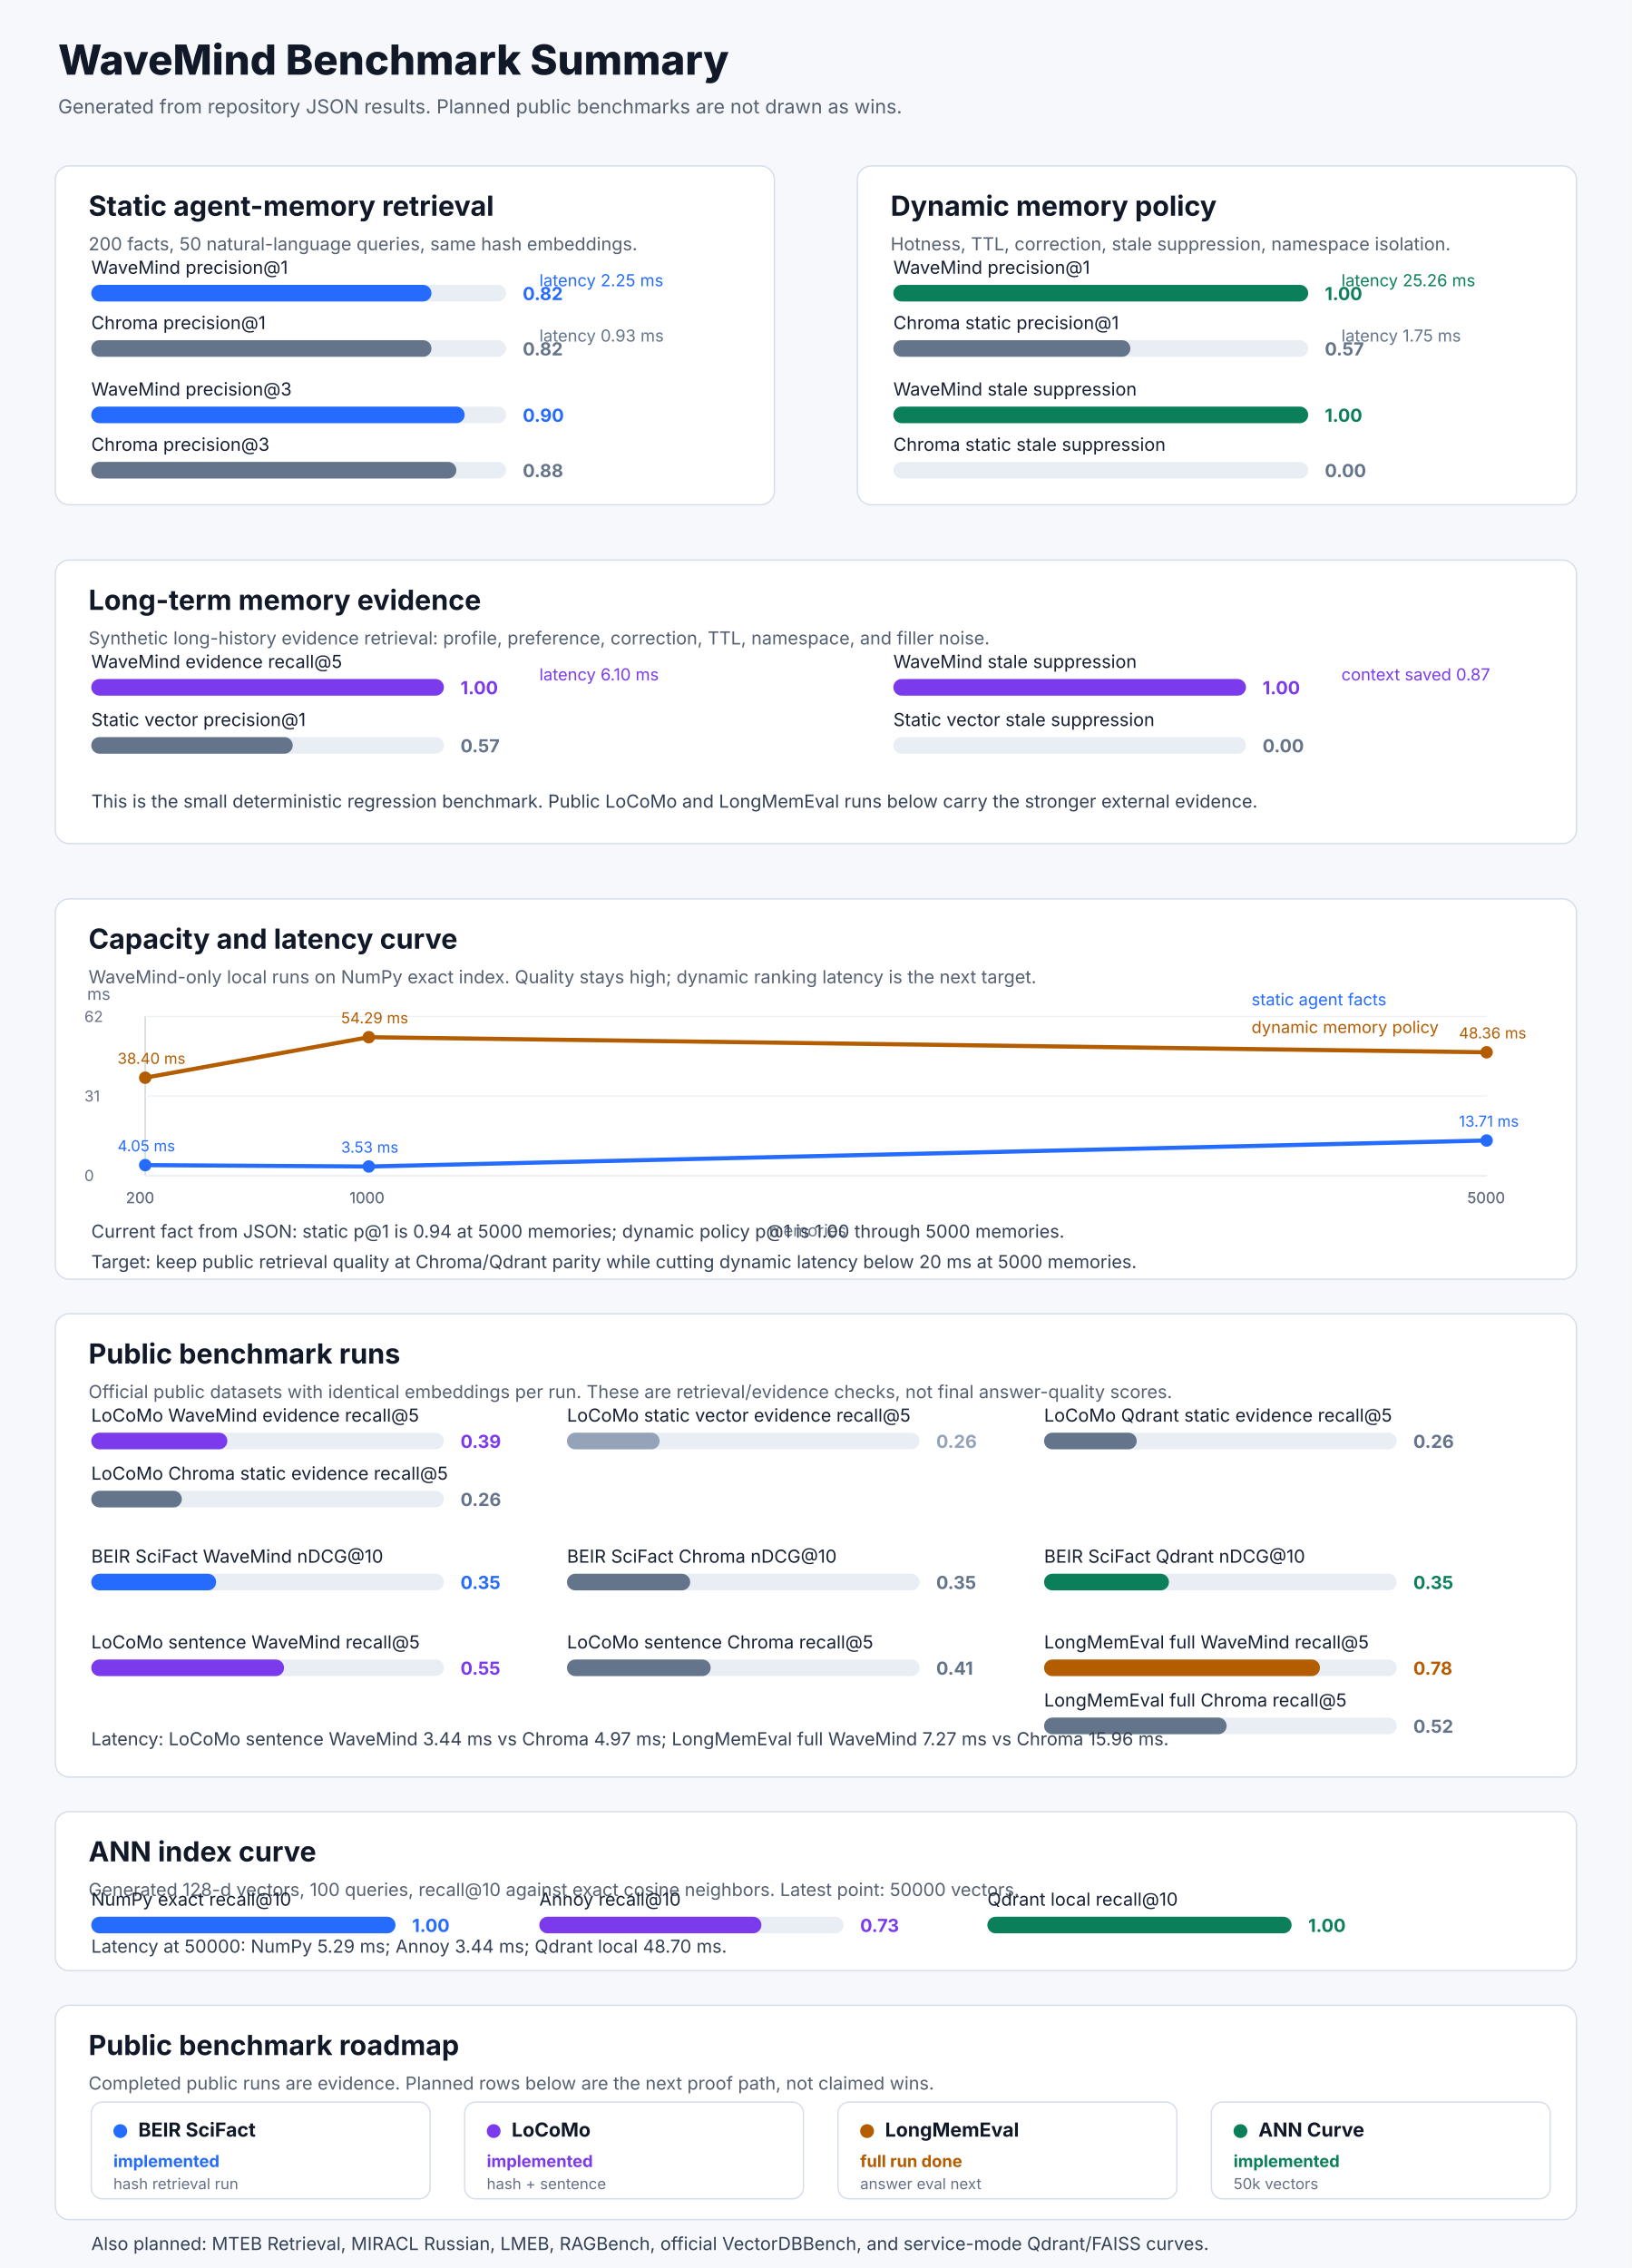
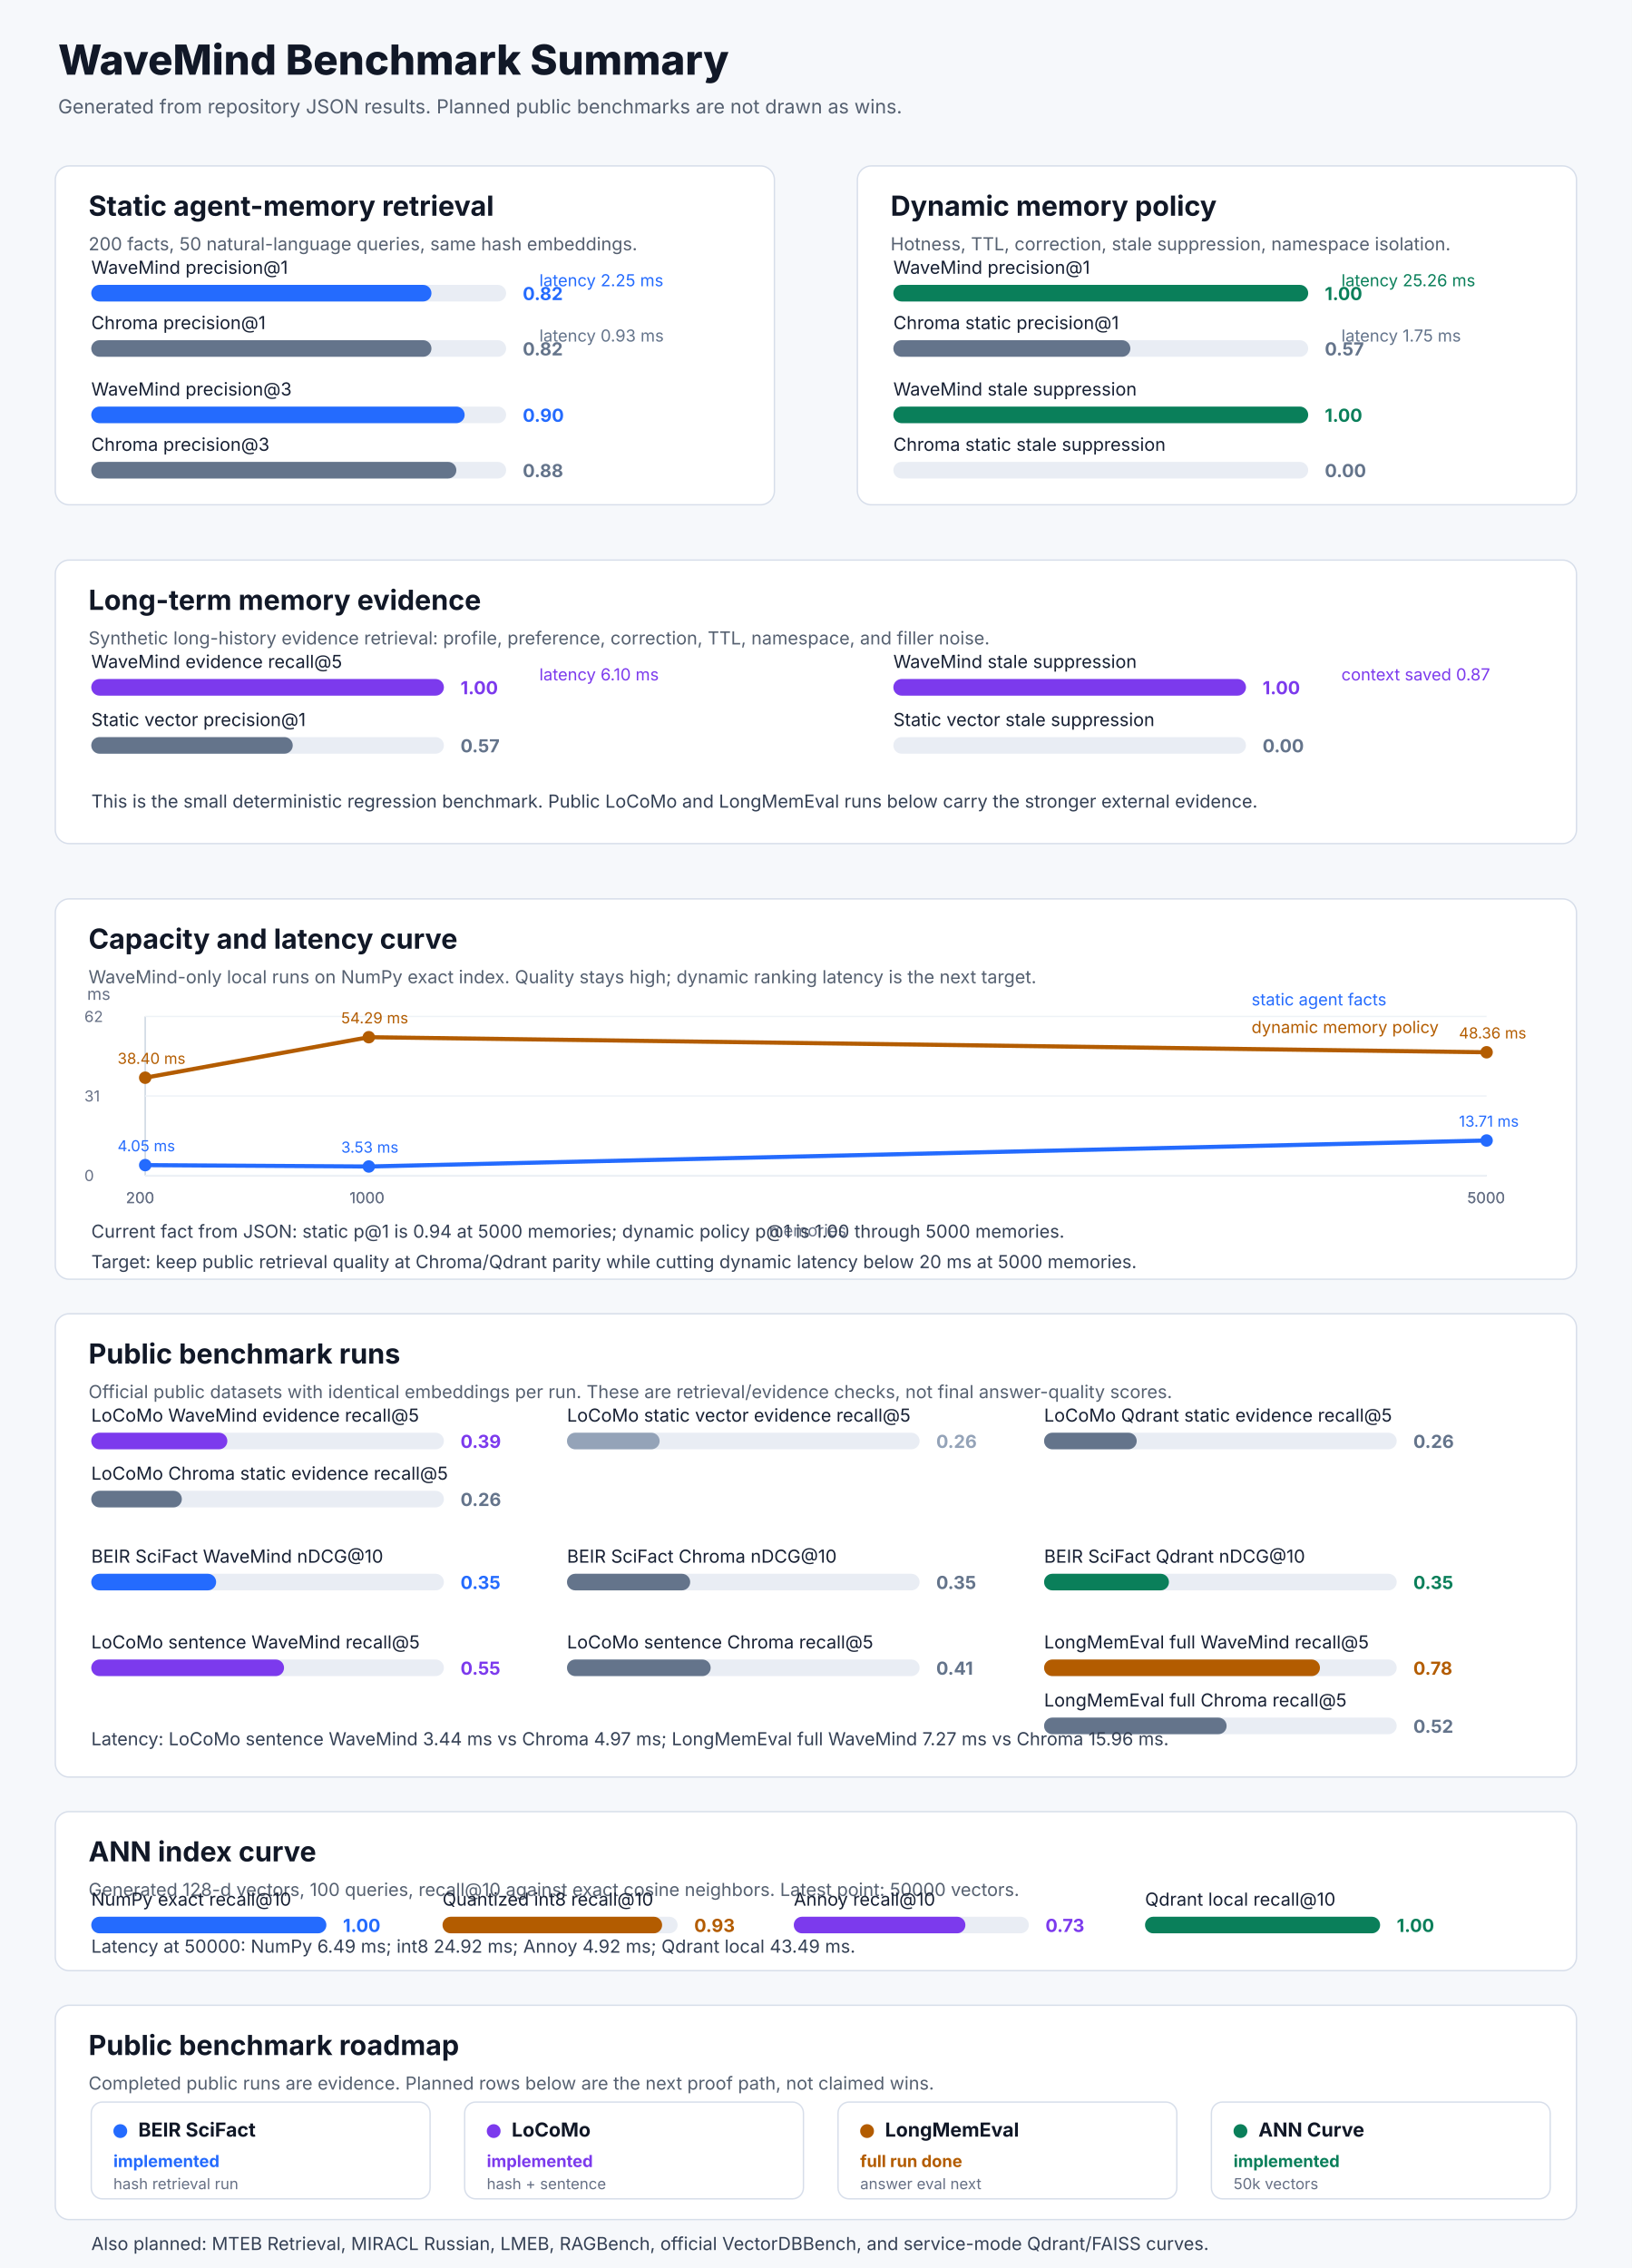
<svg xmlns="http://www.w3.org/2000/svg" width="1180" height="1640" viewBox="0 0 1180 1640" role="img" aria-label="WaveMind benchmark summary">
  <rect width="1180" height="1640" fill="#f6f8fb" />
  <text x="42.0" y="54.0" font-family="Inter,Segoe UI,Arial,sans-serif" font-size="30" font-weight="800" fill="#111827">WaveMind Benchmark Summary</text>
  <text x="42.0" y="82.0" font-family="Inter,Segoe UI,Arial,sans-serif" font-size="14" font-weight="400" fill="#556070">Generated from repository JSON results. Planned public benchmarks are not drawn as wins.</text>
  <rect x="40.0" y="120.0" width="520.0" height="245.0" rx="10" fill="#ffffff" stroke="#d7deea" />
  <text x="64.0" y="156.0" font-family="Inter,Segoe UI,Arial,sans-serif" font-size="20" font-weight="700" fill="#111827">Static agent-memory retrieval</text>
  <text x="64.0" y="181.0" font-family="Inter,Segoe UI,Arial,sans-serif" font-size="13" font-weight="400" fill="#556070">200 facts, 50 natural-language queries, same hash embeddings.</text>
  <text x="66.0" y="198.0" font-family="Inter,Segoe UI,Arial,sans-serif" font-size="13" font-weight="400" fill="#172033">WaveMind precision@1</text>
  <rect x="66.0" y="206.0" width="300.0" height="12.0" rx="6" fill="#e9edf4" />
  <rect x="66.0" y="206.0" width="246.0" height="12.0" rx="6" fill="#246bfe" />
  <text x="378.0" y="217.0" font-family="Inter,Segoe UI,Arial,sans-serif" font-size="13" font-weight="700" fill="#246bfe">0.82</text>
  <text x="66.0" y="238.0" font-family="Inter,Segoe UI,Arial,sans-serif" font-size="13" font-weight="400" fill="#172033">Chroma precision@1</text>
  <rect x="66.0" y="246.0" width="300.0" height="12.0" rx="6" fill="#e9edf4" />
  <rect x="66.0" y="246.0" width="246.0" height="12.0" rx="6" fill="#64748b" />
  <text x="378.0" y="257.0" font-family="Inter,Segoe UI,Arial,sans-serif" font-size="13" font-weight="700" fill="#64748b">0.82</text>
  <text x="66.0" y="286.0" font-family="Inter,Segoe UI,Arial,sans-serif" font-size="13" font-weight="400" fill="#172033">WaveMind precision@3</text>
  <rect x="66.0" y="294.0" width="300.0" height="12.0" rx="6" fill="#e9edf4" />
  <rect x="66.0" y="294.0" width="270.0" height="12.0" rx="6" fill="#246bfe" />
  <text x="378.0" y="305.0" font-family="Inter,Segoe UI,Arial,sans-serif" font-size="13" font-weight="700" fill="#246bfe">0.90</text>
  <text x="66.0" y="326.0" font-family="Inter,Segoe UI,Arial,sans-serif" font-size="13" font-weight="400" fill="#172033">Chroma precision@3</text>
  <rect x="66.0" y="334.0" width="300.0" height="12.0" rx="6" fill="#e9edf4" />
  <rect x="66.0" y="334.0" width="264.0" height="12.0" rx="6" fill="#64748b" />
  <text x="378.0" y="345.0" font-family="Inter,Segoe UI,Arial,sans-serif" font-size="13" font-weight="700" fill="#64748b">0.88</text>
  <text x="390.0" y="207.0" font-family="Inter,Segoe UI,Arial,sans-serif" font-size="12" font-weight="400" fill="#246bfe">latency 2.25 ms</text>
  <text x="390.0" y="247.0" font-family="Inter,Segoe UI,Arial,sans-serif" font-size="12" font-weight="400" fill="#64748b">latency 0.93 ms</text>
  <rect x="620.0" y="120.0" width="520.0" height="245.0" rx="10" fill="#ffffff" stroke="#d7deea" />
  <text x="644.0" y="156.0" font-family="Inter,Segoe UI,Arial,sans-serif" font-size="20" font-weight="700" fill="#111827">Dynamic memory policy</text>
  <text x="644.0" y="181.0" font-family="Inter,Segoe UI,Arial,sans-serif" font-size="13" font-weight="400" fill="#556070">Hotness, TTL, correction, stale suppression, namespace isolation.</text>
  <text x="646.0" y="198.0" font-family="Inter,Segoe UI,Arial,sans-serif" font-size="13" font-weight="400" fill="#172033">WaveMind precision@1</text>
  <rect x="646.0" y="206.0" width="300.0" height="12.0" rx="6" fill="#e9edf4" />
  <rect x="646.0" y="206.0" width="300.0" height="12.0" rx="6" fill="#0a7f5a" />
  <text x="958.0" y="217.0" font-family="Inter,Segoe UI,Arial,sans-serif" font-size="13" font-weight="700" fill="#0a7f5a">1.00</text>
  <text x="646.0" y="238.0" font-family="Inter,Segoe UI,Arial,sans-serif" font-size="13" font-weight="400" fill="#172033">Chroma static precision@1</text>
  <rect x="646.0" y="246.0" width="300.0" height="12.0" rx="6" fill="#e9edf4" />
  <rect x="646.0" y="246.0" width="171.4" height="12.0" rx="6" fill="#64748b" />
  <text x="958.0" y="257.0" font-family="Inter,Segoe UI,Arial,sans-serif" font-size="13" font-weight="700" fill="#64748b">0.57</text>
  <text x="646.0" y="286.0" font-family="Inter,Segoe UI,Arial,sans-serif" font-size="13" font-weight="400" fill="#172033">WaveMind stale suppression</text>
  <rect x="646.0" y="294.0" width="300.0" height="12.0" rx="6" fill="#e9edf4" />
  <rect x="646.0" y="294.0" width="300.0" height="12.0" rx="6" fill="#0a7f5a" />
  <text x="958.0" y="305.0" font-family="Inter,Segoe UI,Arial,sans-serif" font-size="13" font-weight="700" fill="#0a7f5a">1.00</text>
  <text x="646.0" y="326.0" font-family="Inter,Segoe UI,Arial,sans-serif" font-size="13" font-weight="400" fill="#172033">Chroma static stale suppression</text>
  <rect x="646.0" y="334.0" width="300.0" height="12.0" rx="6" fill="#e9edf4" />
  <rect x="646.0" y="334.0" width="0.0" height="12.0" rx="6" fill="#64748b" />
  <text x="958.0" y="345.0" font-family="Inter,Segoe UI,Arial,sans-serif" font-size="13" font-weight="700" fill="#64748b">0.00</text>
  <text x="970.0" y="207.0" font-family="Inter,Segoe UI,Arial,sans-serif" font-size="12" font-weight="400" fill="#0a7f5a">latency 25.26 ms</text>
  <text x="970.0" y="247.0" font-family="Inter,Segoe UI,Arial,sans-serif" font-size="12" font-weight="400" fill="#64748b">latency 1.75 ms</text>
  <rect x="40.0" y="405.0" width="1100.0" height="205.0" rx="10" fill="#ffffff" stroke="#d7deea" />
  <text x="64.0" y="441.0" font-family="Inter,Segoe UI,Arial,sans-serif" font-size="20" font-weight="700" fill="#111827">Long-term memory evidence</text>
  <text x="64.0" y="466.0" font-family="Inter,Segoe UI,Arial,sans-serif" font-size="13" font-weight="400" fill="#556070">Synthetic long-history evidence retrieval: profile, preference, correction, TTL, namespace, and filler noise.</text>
  <text x="66.0" y="483.0" font-family="Inter,Segoe UI,Arial,sans-serif" font-size="13" font-weight="400" fill="#172033">WaveMind evidence recall@5</text>
  <rect x="66.0" y="491.0" width="255.0" height="12.0" rx="6" fill="#e9edf4" />
  <rect x="66.0" y="491.0" width="255.0" height="12.0" rx="6" fill="#7c3aed" />
  <text x="333.0" y="502.0" font-family="Inter,Segoe UI,Arial,sans-serif" font-size="13" font-weight="700" fill="#7c3aed">1.00</text>
  <text x="66.0" y="525.0" font-family="Inter,Segoe UI,Arial,sans-serif" font-size="13" font-weight="400" fill="#172033">Static vector precision@1</text>
  <rect x="66.0" y="533.0" width="255.0" height="12.0" rx="6" fill="#e9edf4" />
  <rect x="66.0" y="533.0" width="145.7" height="12.0" rx="6" fill="#64748b" />
  <text x="333.0" y="544.0" font-family="Inter,Segoe UI,Arial,sans-serif" font-size="13" font-weight="700" fill="#64748b">0.57</text>
  <text x="646.0" y="483.0" font-family="Inter,Segoe UI,Arial,sans-serif" font-size="13" font-weight="400" fill="#172033">WaveMind stale suppression</text>
  <rect x="646.0" y="491.0" width="255.0" height="12.0" rx="6" fill="#e9edf4" />
  <rect x="646.0" y="491.0" width="255.0" height="12.0" rx="6" fill="#7c3aed" />
  <text x="913.0" y="502.0" font-family="Inter,Segoe UI,Arial,sans-serif" font-size="13" font-weight="700" fill="#7c3aed">1.00</text>
  <text x="646.0" y="525.0" font-family="Inter,Segoe UI,Arial,sans-serif" font-size="13" font-weight="400" fill="#172033">Static vector stale suppression</text>
  <rect x="646.0" y="533.0" width="255.0" height="12.0" rx="6" fill="#e9edf4" />
  <rect x="646.0" y="533.0" width="0.0" height="12.0" rx="6" fill="#64748b" />
  <text x="913.0" y="544.0" font-family="Inter,Segoe UI,Arial,sans-serif" font-size="13" font-weight="700" fill="#64748b">0.00</text>
  <text x="390.0" y="492.0" font-family="Inter,Segoe UI,Arial,sans-serif" font-size="12" font-weight="400" fill="#7c3aed">latency 6.10 ms</text>
  <text x="970.0" y="492.0" font-family="Inter,Segoe UI,Arial,sans-serif" font-size="12" font-weight="400" fill="#7c3aed">context saved 0.87</text>
  <text x="66.0" y="584.0" font-family="Inter,Segoe UI,Arial,sans-serif" font-size="13" font-weight="400" fill="#344054">This is the small deterministic regression benchmark. Public LoCoMo and LongMemEval runs below carry the stronger external evidence.</text>
  <rect x="40.0" y="650.0" width="1100.0" height="275.0" rx="10" fill="#ffffff" stroke="#d7deea" />
  <text x="64.0" y="686.0" font-family="Inter,Segoe UI,Arial,sans-serif" font-size="20" font-weight="700" fill="#111827">Capacity and latency curve</text>
  <text x="64.0" y="711.0" font-family="Inter,Segoe UI,Arial,sans-serif" font-size="13" font-weight="400" fill="#556070">WaveMind-only local runs on NumPy exact index. Quality stays high; dynamic ranking latency is the next target.</text>
  <line x1="105.0" y1="850.0" x2="1075.0" y2="850.0" stroke="#cbd5e1" />
  <line x1="105.0" y1="735.0" x2="105.0" y2="850.0" stroke="#cbd5e1" />
  <line x1="105.0" y1="850.0" x2="1075.0" y2="850.0" stroke="#eef2f7" />
  <text x="61.0" y="854.0" font-family="Inter,Segoe UI,Arial,sans-serif" font-size="11" font-weight="400" fill="#667085">0</text>
  <line x1="105.0" y1="792.5" x2="1075.0" y2="792.5" stroke="#eef2f7" />
  <text x="61.0" y="796.5" font-family="Inter,Segoe UI,Arial,sans-serif" font-size="11" font-weight="400" fill="#667085">31</text>
  <line x1="105.0" y1="735.0" x2="1075.0" y2="735.0" stroke="#eef2f7" />
  <text x="61.0" y="739.0" font-family="Inter,Segoe UI,Arial,sans-serif" font-size="11" font-weight="400" fill="#667085">62</text>
  <polyline points="105.0,842.5 266.7,843.5 1075.0,824.7" fill="none" stroke="#246bfe" stroke-width="3" stroke-linecap="round" stroke-linejoin="round" />
  <circle cx="105.0" cy="842.5" r="4.5" fill="#246bfe" />
  <text x="85.0" y="832.5" font-family="Inter,Segoe UI,Arial,sans-serif" font-size="11" font-weight="400" fill="#246bfe">4.05 ms</text>
  <text x="91.0" y="870.0" font-family="Inter,Segoe UI,Arial,sans-serif" font-size="11" font-weight="400" fill="#667085">200</text>
  <circle cx="266.7" cy="843.5" r="4.5" fill="#246bfe" />
  <text x="246.7" y="833.5" font-family="Inter,Segoe UI,Arial,sans-serif" font-size="11" font-weight="400" fill="#246bfe">3.53 ms</text>
  <text x="252.7" y="870.0" font-family="Inter,Segoe UI,Arial,sans-serif" font-size="11" font-weight="400" fill="#667085">1000</text>
  <circle cx="1075.0" cy="824.7" r="4.5" fill="#246bfe" />
  <text x="1055.0" y="814.7" font-family="Inter,Segoe UI,Arial,sans-serif" font-size="11" font-weight="400" fill="#246bfe">13.71 ms</text>
  <text x="1061.0" y="870.0" font-family="Inter,Segoe UI,Arial,sans-serif" font-size="11" font-weight="400" fill="#667085">5000</text>
  <polyline points="105.0,779.3 266.7,750.0 1075.0,760.9" fill="none" stroke="#b35c00" stroke-width="3" stroke-linecap="round" stroke-linejoin="round" />
  <circle cx="105.0" cy="779.3" r="4.5" fill="#b35c00" />
  <text x="85.0" y="769.3" font-family="Inter,Segoe UI,Arial,sans-serif" font-size="11" font-weight="400" fill="#b35c00">38.40 ms</text>
  <text x="91.0" y="870.0" font-family="Inter,Segoe UI,Arial,sans-serif" font-size="11" font-weight="400" fill="#667085">200</text>
  <circle cx="266.7" cy="750.0" r="4.5" fill="#b35c00" />
  <text x="246.7" y="740.0" font-family="Inter,Segoe UI,Arial,sans-serif" font-size="11" font-weight="400" fill="#b35c00">54.29 ms</text>
  <text x="252.7" y="870.0" font-family="Inter,Segoe UI,Arial,sans-serif" font-size="11" font-weight="400" fill="#667085">1000</text>
  <circle cx="1075.0" cy="760.9" r="4.5" fill="#b35c00" />
  <text x="1055.0" y="750.9" font-family="Inter,Segoe UI,Arial,sans-serif" font-size="11" font-weight="400" fill="#b35c00">48.36 ms</text>
  <text x="1061.0" y="870.0" font-family="Inter,Segoe UI,Arial,sans-serif" font-size="11" font-weight="400" fill="#667085">5000</text>
  <text x="905.0" y="727.0" font-family="Inter,Segoe UI,Arial,sans-serif" font-size="12" font-weight="400" fill="#246bfe">static agent facts</text>
  <text x="905.0" y="747.0" font-family="Inter,Segoe UI,Arial,sans-serif" font-size="12" font-weight="400" fill="#b35c00">dynamic memory policy</text>
  <text x="556.0" y="894.0" font-family="Inter,Segoe UI,Arial,sans-serif" font-size="12" font-weight="400" fill="#667085">memories</text>
  <text x="63.0" y="723.0" font-family="Inter,Segoe UI,Arial,sans-serif" font-size="12" font-weight="400" fill="#667085">ms</text>
  <text x="66.0" y="895.0" font-family="Inter,Segoe UI,Arial,sans-serif" font-size="13" font-weight="400" fill="#344054">Current fact from JSON: static p@1 is 0.94 at 5000 memories; dynamic policy p@1 is 1.00 through 5000 memories.</text>
  <text x="66.0" y="917.0" font-family="Inter,Segoe UI,Arial,sans-serif" font-size="13" font-weight="400" fill="#344054">Target: keep public retrieval quality at Chroma/Qdrant parity while cutting dynamic latency below 20 ms at 5000 memories.</text>
  <rect x="40.0" y="950.0" width="1100.0" height="335.0" rx="10" fill="#ffffff" stroke="#d7deea" />
  <text x="64.0" y="986.0" font-family="Inter,Segoe UI,Arial,sans-serif" font-size="20" font-weight="700" fill="#111827">Public benchmark runs</text>
  <text x="64.0" y="1011.0" font-family="Inter,Segoe UI,Arial,sans-serif" font-size="13" font-weight="400" fill="#556070">Official public datasets with identical embeddings per run. These are retrieval/evidence checks, not final answer-quality scores.</text>
  <text x="66.0" y="1028.0" font-family="Inter,Segoe UI,Arial,sans-serif" font-size="13" font-weight="400" fill="#172033">LoCoMo WaveMind evidence recall@5</text>
  <rect x="66.0" y="1036.0" width="255.0" height="12.0" rx="6" fill="#e9edf4" />
  <rect x="66.0" y="1036.0" width="98.4" height="12.0" rx="6" fill="#7c3aed" />
  <text x="333.0" y="1047.0" font-family="Inter,Segoe UI,Arial,sans-serif" font-size="13" font-weight="700" fill="#7c3aed">0.39</text>
  <text x="66.0" y="1070.0" font-family="Inter,Segoe UI,Arial,sans-serif" font-size="13" font-weight="400" fill="#172033">LoCoMo Chroma static evidence recall@5</text>
  <rect x="66.0" y="1078.0" width="255.0" height="12.0" rx="6" fill="#e9edf4" />
  <rect x="66.0" y="1078.0" width="65.5" height="12.0" rx="6" fill="#64748b" />
  <text x="333.0" y="1089.0" font-family="Inter,Segoe UI,Arial,sans-serif" font-size="13" font-weight="700" fill="#64748b">0.26</text>
  <text x="410.0" y="1028.0" font-family="Inter,Segoe UI,Arial,sans-serif" font-size="13" font-weight="400" fill="#172033">LoCoMo static vector evidence recall@5</text>
  <rect x="410.0" y="1036.0" width="255.0" height="12.0" rx="6" fill="#e9edf4" />
  <rect x="410.0" y="1036.0" width="67.0" height="12.0" rx="6" fill="#94a3b8" />
  <text x="677.0" y="1047.0" font-family="Inter,Segoe UI,Arial,sans-serif" font-size="13" font-weight="700" fill="#94a3b8">0.26</text>
  <text x="755.0" y="1028.0" font-family="Inter,Segoe UI,Arial,sans-serif" font-size="13" font-weight="400" fill="#172033">LoCoMo Qdrant static evidence recall@5</text>
  <rect x="755.0" y="1036.0" width="255.0" height="12.0" rx="6" fill="#e9edf4" />
  <rect x="755.0" y="1036.0" width="67.0" height="12.0" rx="6" fill="#64748b" />
  <text x="1022.0" y="1047.0" font-family="Inter,Segoe UI,Arial,sans-serif" font-size="13" font-weight="700" fill="#64748b">0.26</text>
  <text x="66.0" y="1130.0" font-family="Inter,Segoe UI,Arial,sans-serif" font-size="13" font-weight="400" fill="#172033">BEIR SciFact WaveMind nDCG@10</text>
  <rect x="66.0" y="1138.0" width="255.0" height="12.0" rx="6" fill="#e9edf4" />
  <rect x="66.0" y="1138.0" width="90.3" height="12.0" rx="6" fill="#246bfe" />
  <text x="333.0" y="1149.0" font-family="Inter,Segoe UI,Arial,sans-serif" font-size="13" font-weight="700" fill="#246bfe">0.35</text>
  <text x="410.0" y="1130.0" font-family="Inter,Segoe UI,Arial,sans-serif" font-size="13" font-weight="400" fill="#172033">BEIR SciFact Chroma nDCG@10</text>
  <rect x="410.0" y="1138.0" width="255.0" height="12.0" rx="6" fill="#e9edf4" />
  <rect x="410.0" y="1138.0" width="89.1" height="12.0" rx="6" fill="#64748b" />
  <text x="677.0" y="1149.0" font-family="Inter,Segoe UI,Arial,sans-serif" font-size="13" font-weight="700" fill="#64748b">0.35</text>
  <text x="755.0" y="1130.0" font-family="Inter,Segoe UI,Arial,sans-serif" font-size="13" font-weight="400" fill="#172033">BEIR SciFact Qdrant nDCG@10</text>
  <rect x="755.0" y="1138.0" width="255.0" height="12.0" rx="6" fill="#e9edf4" />
  <rect x="755.0" y="1138.0" width="90.3" height="12.0" rx="6" fill="#0a7f5a" />
  <text x="1022.0" y="1149.0" font-family="Inter,Segoe UI,Arial,sans-serif" font-size="13" font-weight="700" fill="#0a7f5a">0.35</text>
  <text x="66.0" y="1192.0" font-family="Inter,Segoe UI,Arial,sans-serif" font-size="13" font-weight="400" fill="#172033">LoCoMo sentence WaveMind recall@5</text>
  <rect x="66.0" y="1200.0" width="255.0" height="12.0" rx="6" fill="#e9edf4" />
  <rect x="66.0" y="1200.0" width="139.4" height="12.0" rx="6" fill="#7c3aed" />
  <text x="333.0" y="1211.0" font-family="Inter,Segoe UI,Arial,sans-serif" font-size="13" font-weight="700" fill="#7c3aed">0.55</text>
  <text x="410.0" y="1192.0" font-family="Inter,Segoe UI,Arial,sans-serif" font-size="13" font-weight="400" fill="#172033">LoCoMo sentence Chroma recall@5</text>
  <rect x="410.0" y="1200.0" width="255.0" height="12.0" rx="6" fill="#e9edf4" />
  <rect x="410.0" y="1200.0" width="103.9" height="12.0" rx="6" fill="#64748b" />
  <text x="677.0" y="1211.0" font-family="Inter,Segoe UI,Arial,sans-serif" font-size="13" font-weight="700" fill="#64748b">0.41</text>
  <text x="755.0" y="1192.0" font-family="Inter,Segoe UI,Arial,sans-serif" font-size="13" font-weight="400" fill="#172033">LongMemEval full WaveMind recall@5</text>
  <rect x="755.0" y="1200.0" width="255.0" height="12.0" rx="6" fill="#e9edf4" />
  <rect x="755.0" y="1200.0" width="199.5" height="12.0" rx="6" fill="#b35c00" />
  <text x="1022.0" y="1211.0" font-family="Inter,Segoe UI,Arial,sans-serif" font-size="13" font-weight="700" fill="#b35c00">0.78</text>
  <text x="755.0" y="1234.0" font-family="Inter,Segoe UI,Arial,sans-serif" font-size="13" font-weight="400" fill="#172033">LongMemEval full Chroma recall@5</text>
  <rect x="755.0" y="1242.0" width="255.0" height="12.0" rx="6" fill="#e9edf4" />
  <rect x="755.0" y="1242.0" width="132.0" height="12.0" rx="6" fill="#64748b" />
  <text x="1022.0" y="1253.0" font-family="Inter,Segoe UI,Arial,sans-serif" font-size="13" font-weight="700" fill="#64748b">0.52</text>
  <text x="66.0" y="1262.0" font-family="Inter,Segoe UI,Arial,sans-serif" font-size="13" font-weight="400" fill="#344054">Latency: LoCoMo sentence WaveMind 3.44 ms vs Chroma 4.97 ms; LongMemEval full WaveMind 7.27 ms vs Chroma 15.96 ms.</text>
  <rect x="40.0" y="1310.0" width="1100.0" height="115.0" rx="10" fill="#ffffff" stroke="#d7deea" />
  <text x="64.0" y="1346.0" font-family="Inter,Segoe UI,Arial,sans-serif" font-size="20" font-weight="700" fill="#111827">ANN index curve</text>
  <text x="64.0" y="1371.0" font-family="Inter,Segoe UI,Arial,sans-serif" font-size="13" font-weight="400" fill="#556070">Generated 128-d vectors, 100 queries, recall@10 against exact cosine neighbors. Latest point: 50000 vectors.</text>
  <text x="66.0" y="1378.0" font-family="Inter,Segoe UI,Arial,sans-serif" font-size="13" font-weight="400" fill="#172033">NumPy exact recall@10</text>
-   <rect x="66.0" y="1386.0" width="220.0" height="12.0" rx="6" fill="#e9edf4" />
-   <rect x="66.0" y="1386.0" width="220.0" height="12.0" rx="6" fill="#246bfe" />
-   <text x="298.0" y="1397.0" font-family="Inter,Segoe UI,Arial,sans-serif" font-size="13" font-weight="700" fill="#246bfe">1.00</text>
-   <text x="390.0" y="1378.0" font-family="Inter,Segoe UI,Arial,sans-serif" font-size="13" font-weight="400" fill="#172033">Annoy recall@10</text>
-   <rect x="390.0" y="1386.0" width="220.0" height="12.0" rx="6" fill="#e9edf4" />
-   <rect x="390.0" y="1386.0" width="160.6" height="12.0" rx="6" fill="#7c3aed" />
-   <text x="622.0" y="1397.0" font-family="Inter,Segoe UI,Arial,sans-serif" font-size="13" font-weight="700" fill="#7c3aed">0.73</text>
-   <text x="714.0" y="1378.0" font-family="Inter,Segoe UI,Arial,sans-serif" font-size="13" font-weight="400" fill="#172033">Qdrant local recall@10</text>
-   <rect x="714.0" y="1386.0" width="220.0" height="12.0" rx="6" fill="#e9edf4" />
-   <rect x="714.0" y="1386.0" width="220.0" height="12.0" rx="6" fill="#0a7f5a" />
-   <text x="946.0" y="1397.0" font-family="Inter,Segoe UI,Arial,sans-serif" font-size="13" font-weight="700" fill="#0a7f5a">1.00</text>
-   <text x="66.0" y="1412.0" font-family="Inter,Segoe UI,Arial,sans-serif" font-size="13" font-weight="400" fill="#344054">Latency at 50000: NumPy 5.29 ms; Annoy 3.44 ms; Qdrant local 48.70 ms.</text>
+   <rect x="66.0" y="1386.0" width="170.0" height="12.0" rx="6" fill="#e9edf4" />
+   <rect x="66.0" y="1386.0" width="170.0" height="12.0" rx="6" fill="#246bfe" />
+   <text x="248.0" y="1397.0" font-family="Inter,Segoe UI,Arial,sans-serif" font-size="13" font-weight="700" fill="#246bfe">1.00</text>
+   <text x="320.0" y="1378.0" font-family="Inter,Segoe UI,Arial,sans-serif" font-size="13" font-weight="400" fill="#172033">Quantized int8 recall@10</text>
+   <rect x="320.0" y="1386.0" width="170.0" height="12.0" rx="6" fill="#e9edf4" />
+   <rect x="320.0" y="1386.0" width="158.8" height="12.0" rx="6" fill="#b35c00" />
+   <text x="502.0" y="1397.0" font-family="Inter,Segoe UI,Arial,sans-serif" font-size="13" font-weight="700" fill="#b35c00">0.93</text>
+   <text x="574.0" y="1378.0" font-family="Inter,Segoe UI,Arial,sans-serif" font-size="13" font-weight="400" fill="#172033">Annoy recall@10</text>
+   <rect x="574.0" y="1386.0" width="170.0" height="12.0" rx="6" fill="#e9edf4" />
+   <rect x="574.0" y="1386.0" width="124.1" height="12.0" rx="6" fill="#7c3aed" />
+   <text x="756.0" y="1397.0" font-family="Inter,Segoe UI,Arial,sans-serif" font-size="13" font-weight="700" fill="#7c3aed">0.73</text>
+   <text x="828.0" y="1378.0" font-family="Inter,Segoe UI,Arial,sans-serif" font-size="13" font-weight="400" fill="#172033">Qdrant local recall@10</text>
+   <rect x="828.0" y="1386.0" width="170.0" height="12.0" rx="6" fill="#e9edf4" />
+   <rect x="828.0" y="1386.0" width="170.0" height="12.0" rx="6" fill="#0a7f5a" />
+   <text x="1010.0" y="1397.0" font-family="Inter,Segoe UI,Arial,sans-serif" font-size="13" font-weight="700" fill="#0a7f5a">1.00</text>
+   <text x="66.0" y="1412.0" font-family="Inter,Segoe UI,Arial,sans-serif" font-size="13" font-weight="400" fill="#344054">Latency at 50000: NumPy 6.49 ms; int8 24.92 ms; Annoy 4.92 ms; Qdrant local 43.49 ms.</text>
  <rect x="40.0" y="1450.0" width="1100.0" height="155.0" rx="10" fill="#ffffff" stroke="#d7deea" />
  <text x="64.0" y="1486.0" font-family="Inter,Segoe UI,Arial,sans-serif" font-size="20" font-weight="700" fill="#111827">Public benchmark roadmap</text>
  <text x="64.0" y="1511.0" font-family="Inter,Segoe UI,Arial,sans-serif" font-size="13" font-weight="400" fill="#556070">Completed public runs are evidence. Planned rows below are the next proof path, not claimed wins.</text>
  <rect x="66.0" y="1520.0" width="245" height="70" rx="8" fill="#ffffff" stroke="#d7deea" />
  <rect x="82.0" y="1536.0" width="10.0" height="10.0" rx="5" fill="#246bfe" />
  <text x="100.0" y="1545.0" font-family="Inter,Segoe UI,Arial,sans-serif" font-size="14" font-weight="700" fill="#111827">BEIR SciFact</text>
  <text x="82.0" y="1567.0" font-family="Inter,Segoe UI,Arial,sans-serif" font-size="12" font-weight="700" fill="#246bfe">implemented</text>
  <text x="82.0" y="1583.0" font-family="Inter,Segoe UI,Arial,sans-serif" font-size="11" font-weight="400" fill="#667085">hash retrieval run</text>
  <rect x="336.0" y="1520.0" width="245" height="70" rx="8" fill="#ffffff" stroke="#d7deea" />
  <rect x="352.0" y="1536.0" width="10.0" height="10.0" rx="5" fill="#7c3aed" />
  <text x="370.0" y="1545.0" font-family="Inter,Segoe UI,Arial,sans-serif" font-size="14" font-weight="700" fill="#111827">LoCoMo</text>
  <text x="352.0" y="1567.0" font-family="Inter,Segoe UI,Arial,sans-serif" font-size="12" font-weight="700" fill="#7c3aed">implemented</text>
  <text x="352.0" y="1583.0" font-family="Inter,Segoe UI,Arial,sans-serif" font-size="11" font-weight="400" fill="#667085">hash + sentence</text>
  <rect x="606.0" y="1520.0" width="245" height="70" rx="8" fill="#ffffff" stroke="#d7deea" />
  <rect x="622.0" y="1536.0" width="10.0" height="10.0" rx="5" fill="#b35c00" />
  <text x="640.0" y="1545.0" font-family="Inter,Segoe UI,Arial,sans-serif" font-size="14" font-weight="700" fill="#111827">LongMemEval</text>
  <text x="622.0" y="1567.0" font-family="Inter,Segoe UI,Arial,sans-serif" font-size="12" font-weight="700" fill="#b35c00">full run done</text>
  <text x="622.0" y="1583.0" font-family="Inter,Segoe UI,Arial,sans-serif" font-size="11" font-weight="400" fill="#667085">answer eval next</text>
  <rect x="876.0" y="1520.0" width="245" height="70" rx="8" fill="#ffffff" stroke="#d7deea" />
  <rect x="892.0" y="1536.0" width="10.0" height="10.0" rx="5" fill="#0a7f5a" />
  <text x="910.0" y="1545.0" font-family="Inter,Segoe UI,Arial,sans-serif" font-size="14" font-weight="700" fill="#111827">ANN Curve</text>
  <text x="892.0" y="1567.0" font-family="Inter,Segoe UI,Arial,sans-serif" font-size="12" font-weight="700" fill="#0a7f5a">implemented</text>
  <text x="892.0" y="1583.0" font-family="Inter,Segoe UI,Arial,sans-serif" font-size="11" font-weight="400" fill="#667085">50k vectors</text>
  <text x="66.0" y="1627.0" font-family="Inter,Segoe UI,Arial,sans-serif" font-size="13" font-weight="400" fill="#344054">Also planned: MTEB Retrieval, MIRACL Russian, LMEB, RAGBench, official VectorDBBench, and service-mode Qdrant/FAISS curves.</text>
</svg>
